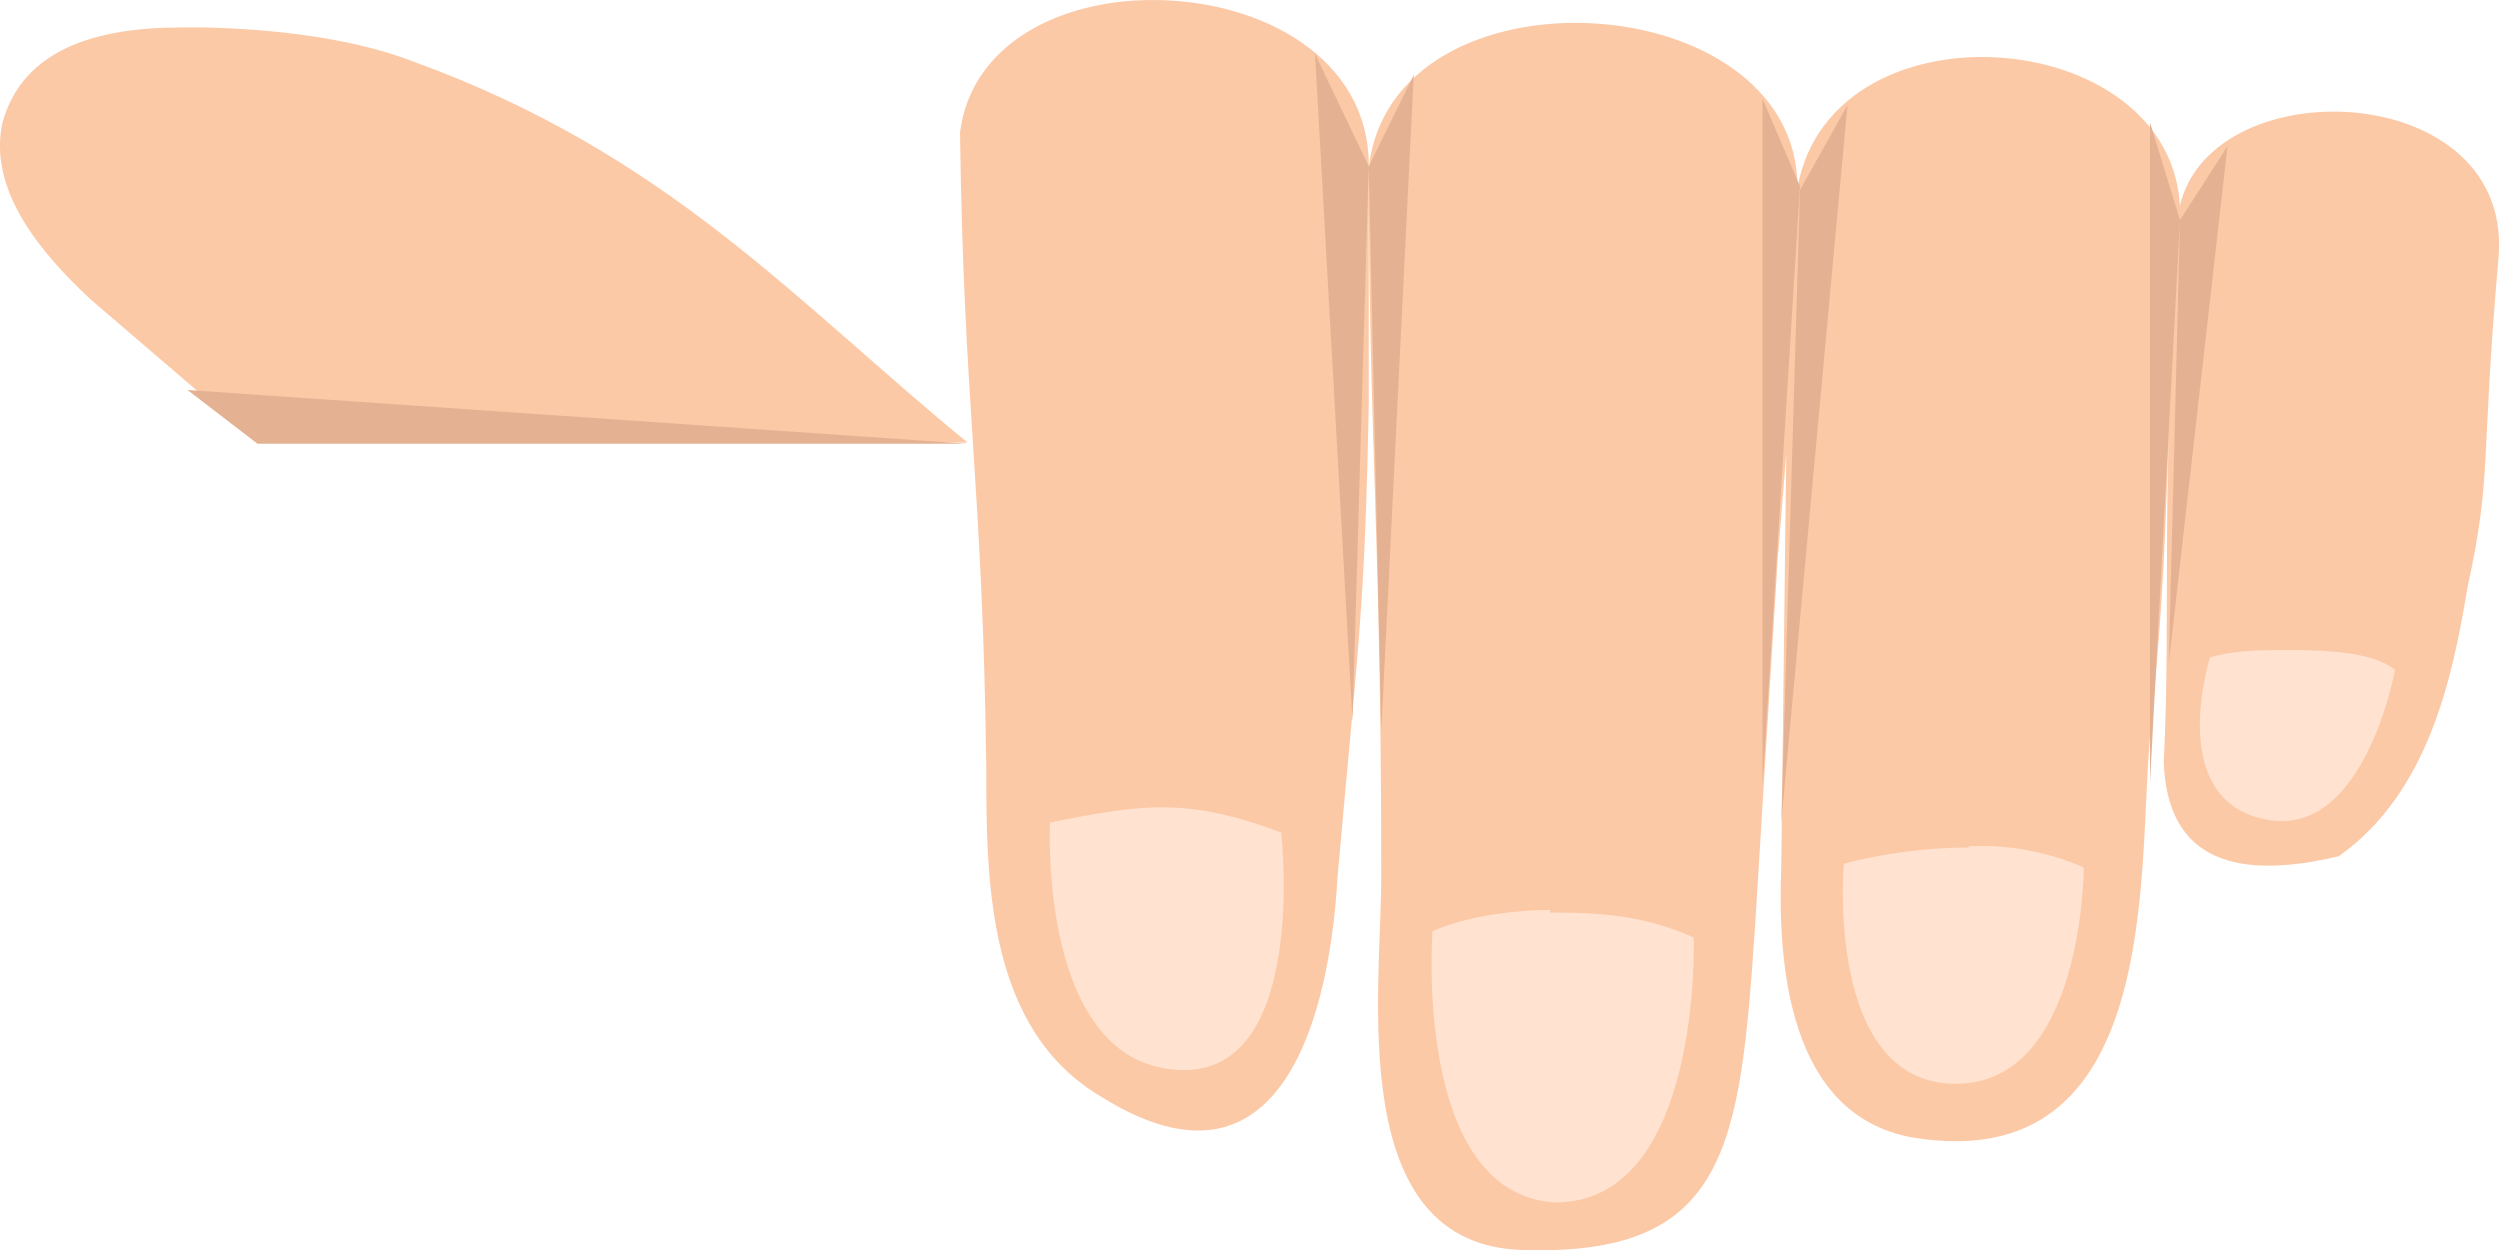
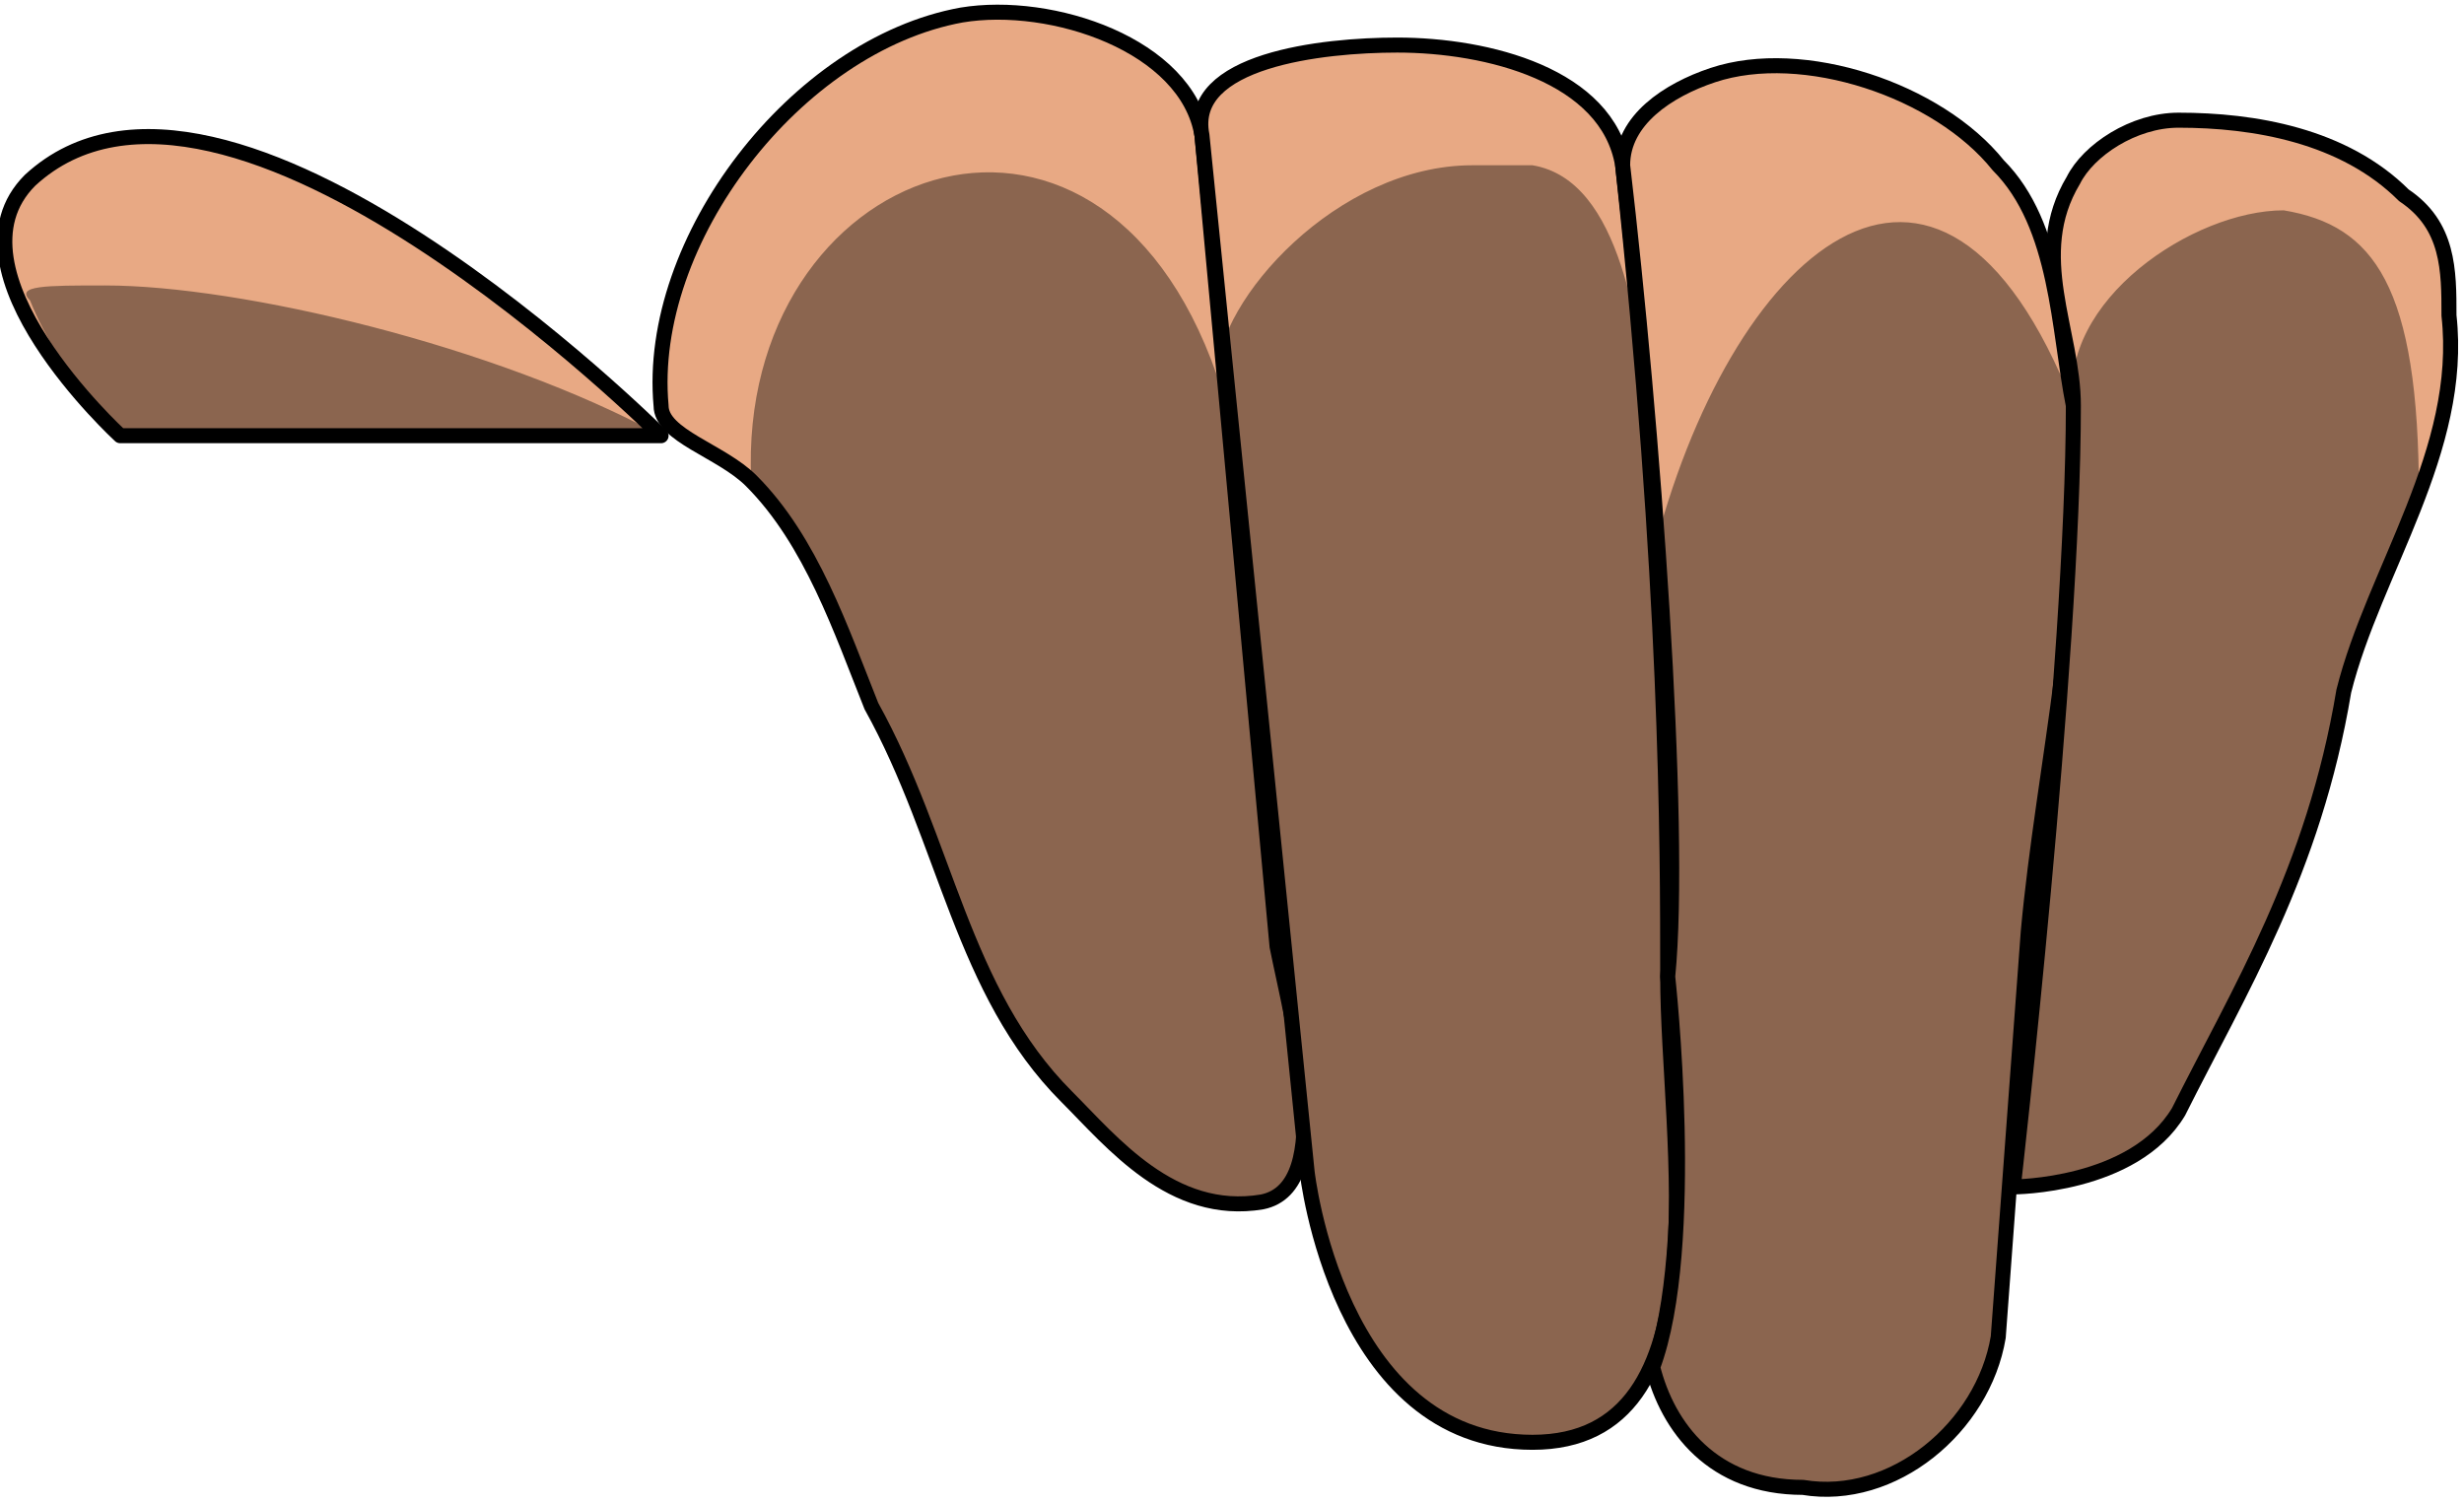
- <svg xmlns="http://www.w3.org/2000/svg" class="svg_grabhand-right" viewBox="0 0 200 100">
-   <path fill="#fcc9a7" d="M92.2 0c-7.4 0-14.5 3.5-15.4 10.6.3 22.2 1.8 27.9 2.1 50.6 0 9.2 0 21.2 9.3 26.6 14.5 9 18.2-7 18.8-17.6 1.6-18.2 2.2-21.2 2.5-38v-19C109.5 4.7 101 0 92.2 0zm17.3 13.3c0 22.2 1 29.2 1 56.9 0 9-3 29.5 11.4 29.8 16.3.5 17.3-8.2 18.5-25.8l1.8-29.2.7-8.7-.4 33c-.3 7.7.5 19.9 10.5 21.7 20.1 3.3 18-21.6 19-32 1.8-18 1-21.6 2.4-41.4C175 2 146.6-.5 143.8 15c0-16.3-32.4-18.2-34.3-1.6zm64.8 4.3c-1.5 23-.6 30.9-1.2 43.4.3 8 6 9.4 14 7.5 7.2-5.1 9.1-14.3 10.3-21.5 2-9.2 1-9.5 2.5-26.6 1-14.6-24.7-15-25.7-2.7zM14.4 2.2C7.6 2.2 1.8 4 .2 9.8-1 15.2 3.3 20.3 7.3 24l13.3 11.4h56.8C63.5 24 53.4 12.3 33 4.9c-7.8-3-18.5-2.7-18.5-2.7z" />
-   <path fill="#ffe2cf" d="M183.3 52c-2.2 0-4.6 0-6.5.6 0 0-3.7 11.6 4.7 13 7.7 1.3 10.1-12 10.1-12-1.5-1.3-4.9-1.6-8.3-1.6zM84 65.8s-1 19.5 10.5 19.8c10.2.3 8-19 8-19-7.5-2.8-11-2.3-18.5-.8zm73.5 2c-3.4 0-7 .5-10 1.3 0 0-1.5 17.3 8.7 17.6 10.5.3 10.5-17.3 10.5-17.3a20.4 20.4 0 00-9.2-1.7zm-33.5 5c-3.2 0-7 .6-9.4 1.7 0 0-1.6 21 9.8 21.7 11.8 0 11.1-21.2 11.1-21.2-4-1.8-7.6-2-11.5-2z" />
-   <path fill="#e4b292" d="M105.2 4.3l3 53.4 1.3-44.4zm4.3 9l1 45.2L113.1 6zM141 7.9v55l3-48zm3 7.3l-1.5 50.6 5.3-57.4zm28-5.4v52.8l2.4-45zm2.4 7.8l-.9 35.5 4.7-41.4zM15 31.2l5.6 4.3h56.8z" />
+ <svg xmlns="http://www.w3.org/2000/svg" class="grabhand-right" width="164" height="100" viewBox="0 0 164 100">
+   <g id="grabhand-r" stroke-linecap="round" stroke-linejoin="round" stroke="#000" stroke-width="1">
+     <path id="grabhand-r_thumb" fill="#e8a984" d="M44 29H8S-4 18 2 12C15 0 44 29 44 29Z" />
+     <path id="grabhand-r_finger1" fill="#e8a984" d="M84 80c-6 1-10-4-13-7-7-7-8-17-13-26-2-5-4-11-8-15-2-2-6-3-6-5-1-11 9-24 20-26 6-1 15 2 16 8l5 54c1 5 4 16-1 17Z" />
+     <path id="grabhand-r_finger2" fill="#e8a984" d="M87 78s2 18 15 18 9-20 9-31c0-9 0-26-3-54-1-6-9-8-15-8-5 0-14 1-13 6l7 69" />
+     <path id="grabhand-r_finger3" fill="#e8a984" d="M111 65s2 18-1 26c1 4 4 8 10 8 6 1 12-4 13-10l2-27c1-11 4-23 3-35-1-5-1-12-5-16-4-5-13-8-19-6-3 1-6 3-6 6 2 17 4 44 3 54" />
+     <path id="grabhand-r_finger4" fill="#e8a984" d="M145 8c-3 0-6 2-7 4-3 5 0 10 0 15 0 17-4 52-4 52s8 0 11-5c4-8 9-16 11-28 2-8 8-16 7-25 0-3 0-6-3-8-4-4-10-5-15-5Z" />
+     <path id="grabhand-r_shadow" fill="#000" opacity=".4" stroke="none" d="M98 11c-9 0-17 9-17 14-8-23-32-14-31 7 4 4 6 10 8 15 5 9 6 19 13 26 3 3 7 8 13 7 5-1 2-12 1-17l-2-23 4 38s2 18 15 18c4 0 6-2 8-5 1 4 4 8 10 8 6 1 12-4 13-10l2-27 2-16-3 33s8 0 11-5c4-8 9-16 11-28l5-13c0-14-3-18-9-19-6 0-15 6-14 13-9-23-23-10-28 10v-9c-1-6-2-16-8-17h-4ZM7 19c-4 0-6 0-5 1 2 5 6 9 6 9h36C33 23 16 19 7 19Zm104 46v13-13Z" />
+   </g>
</svg>
